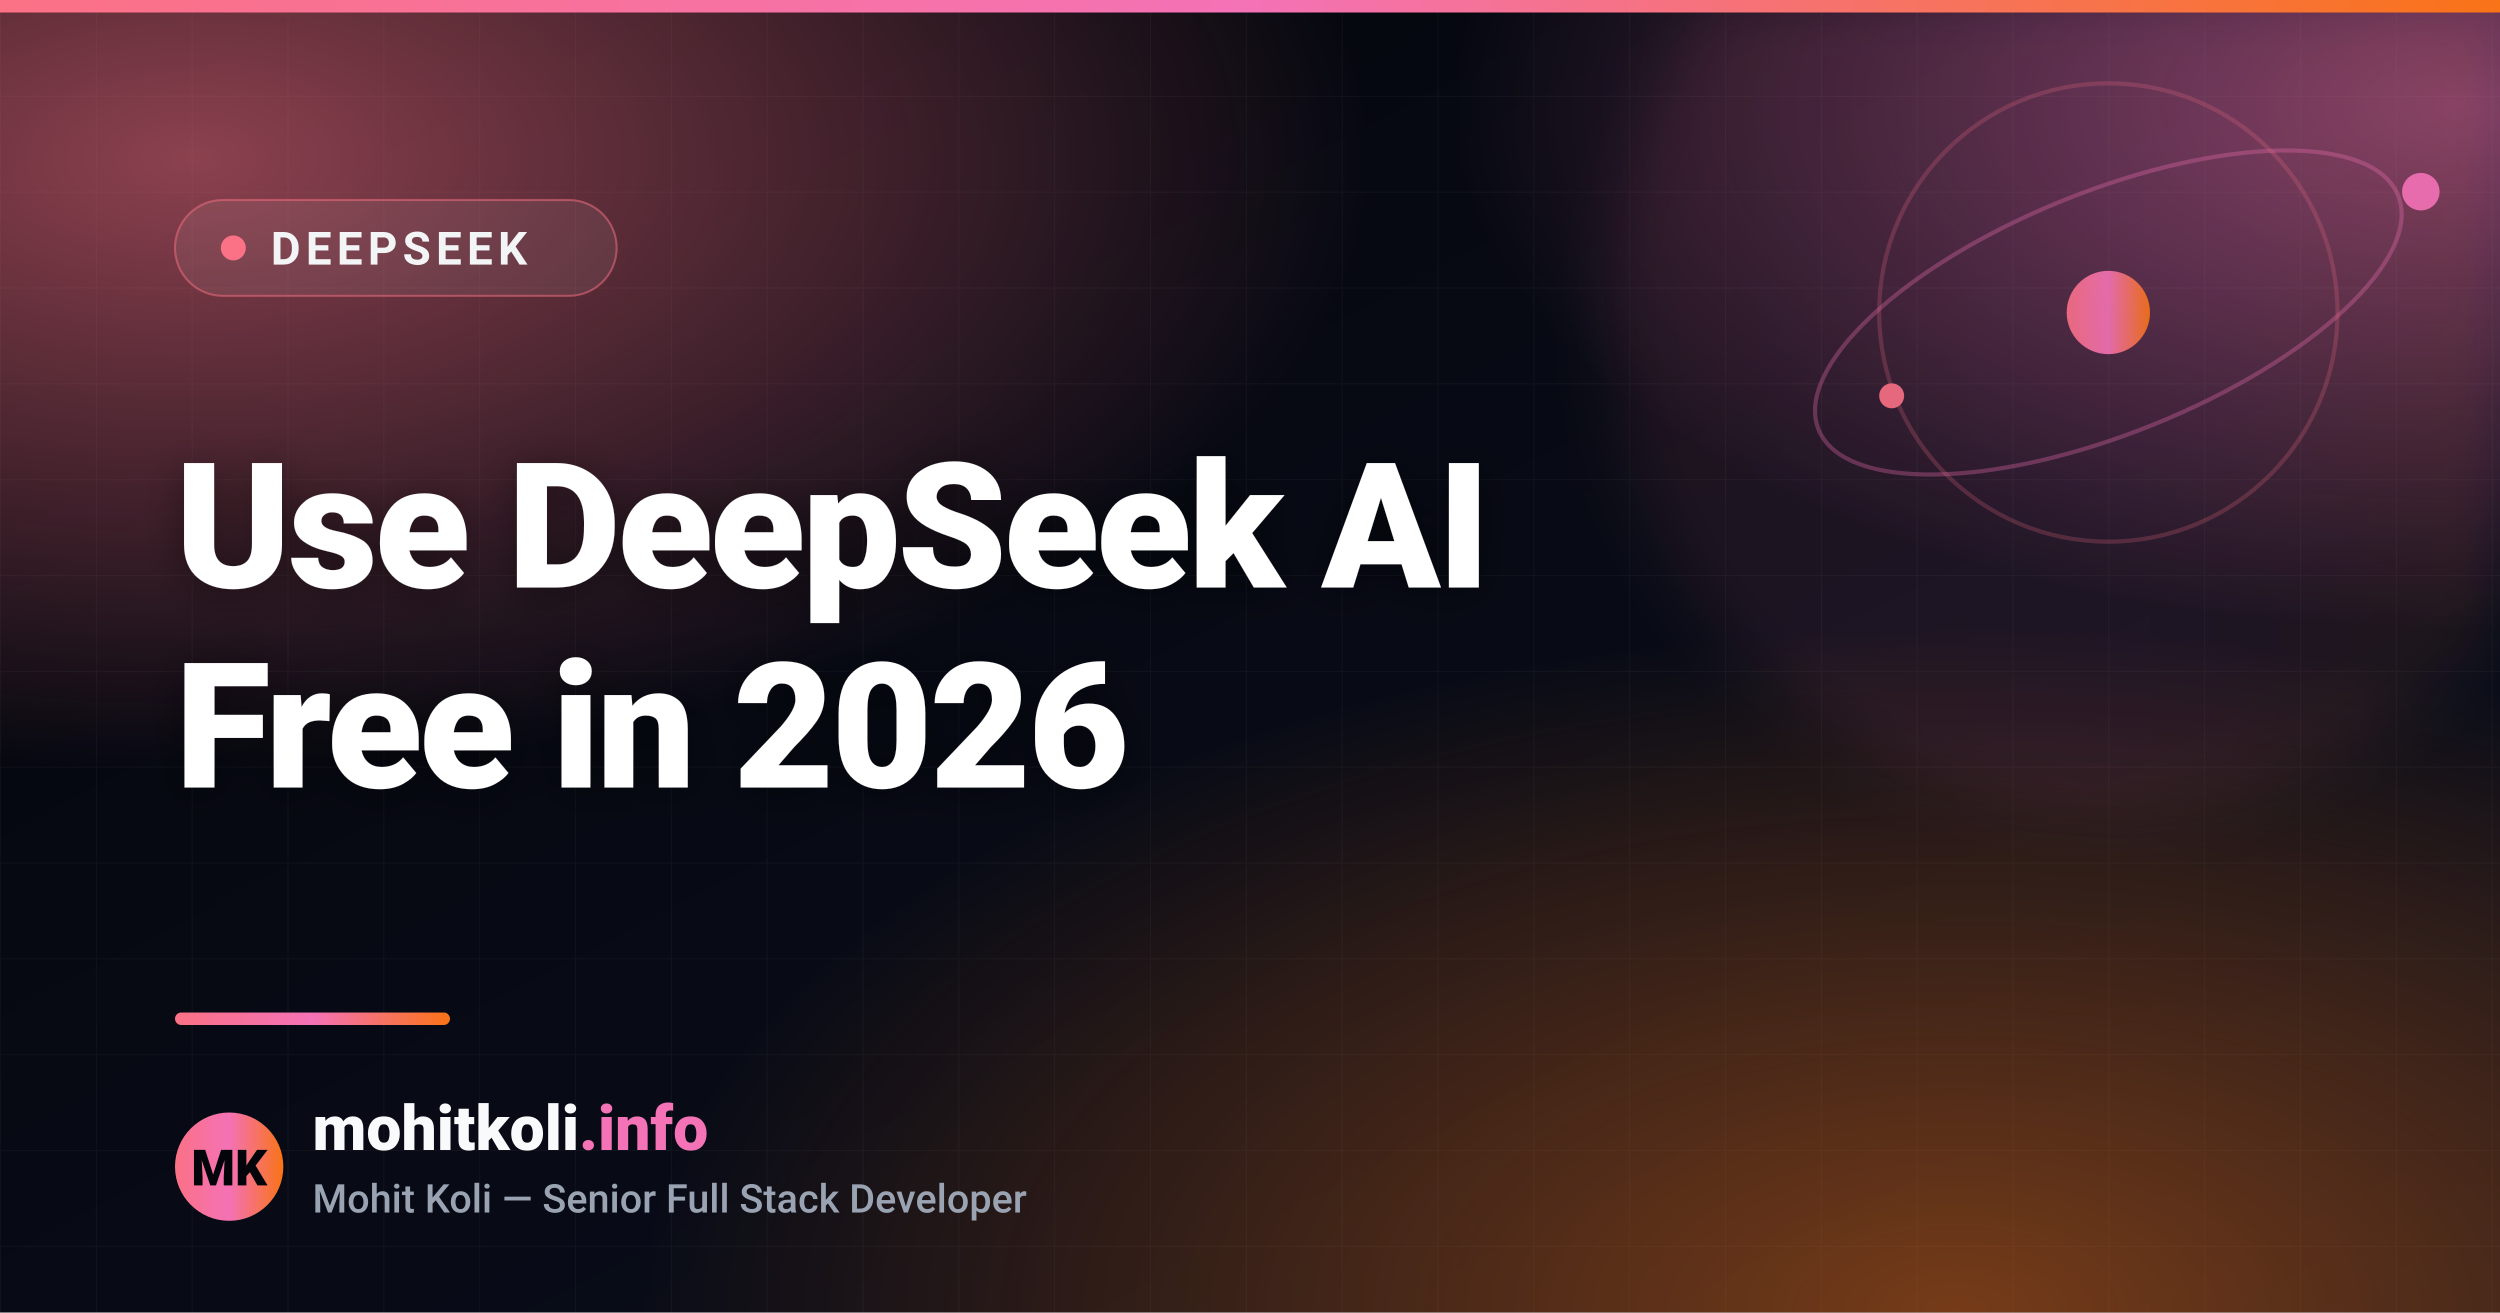
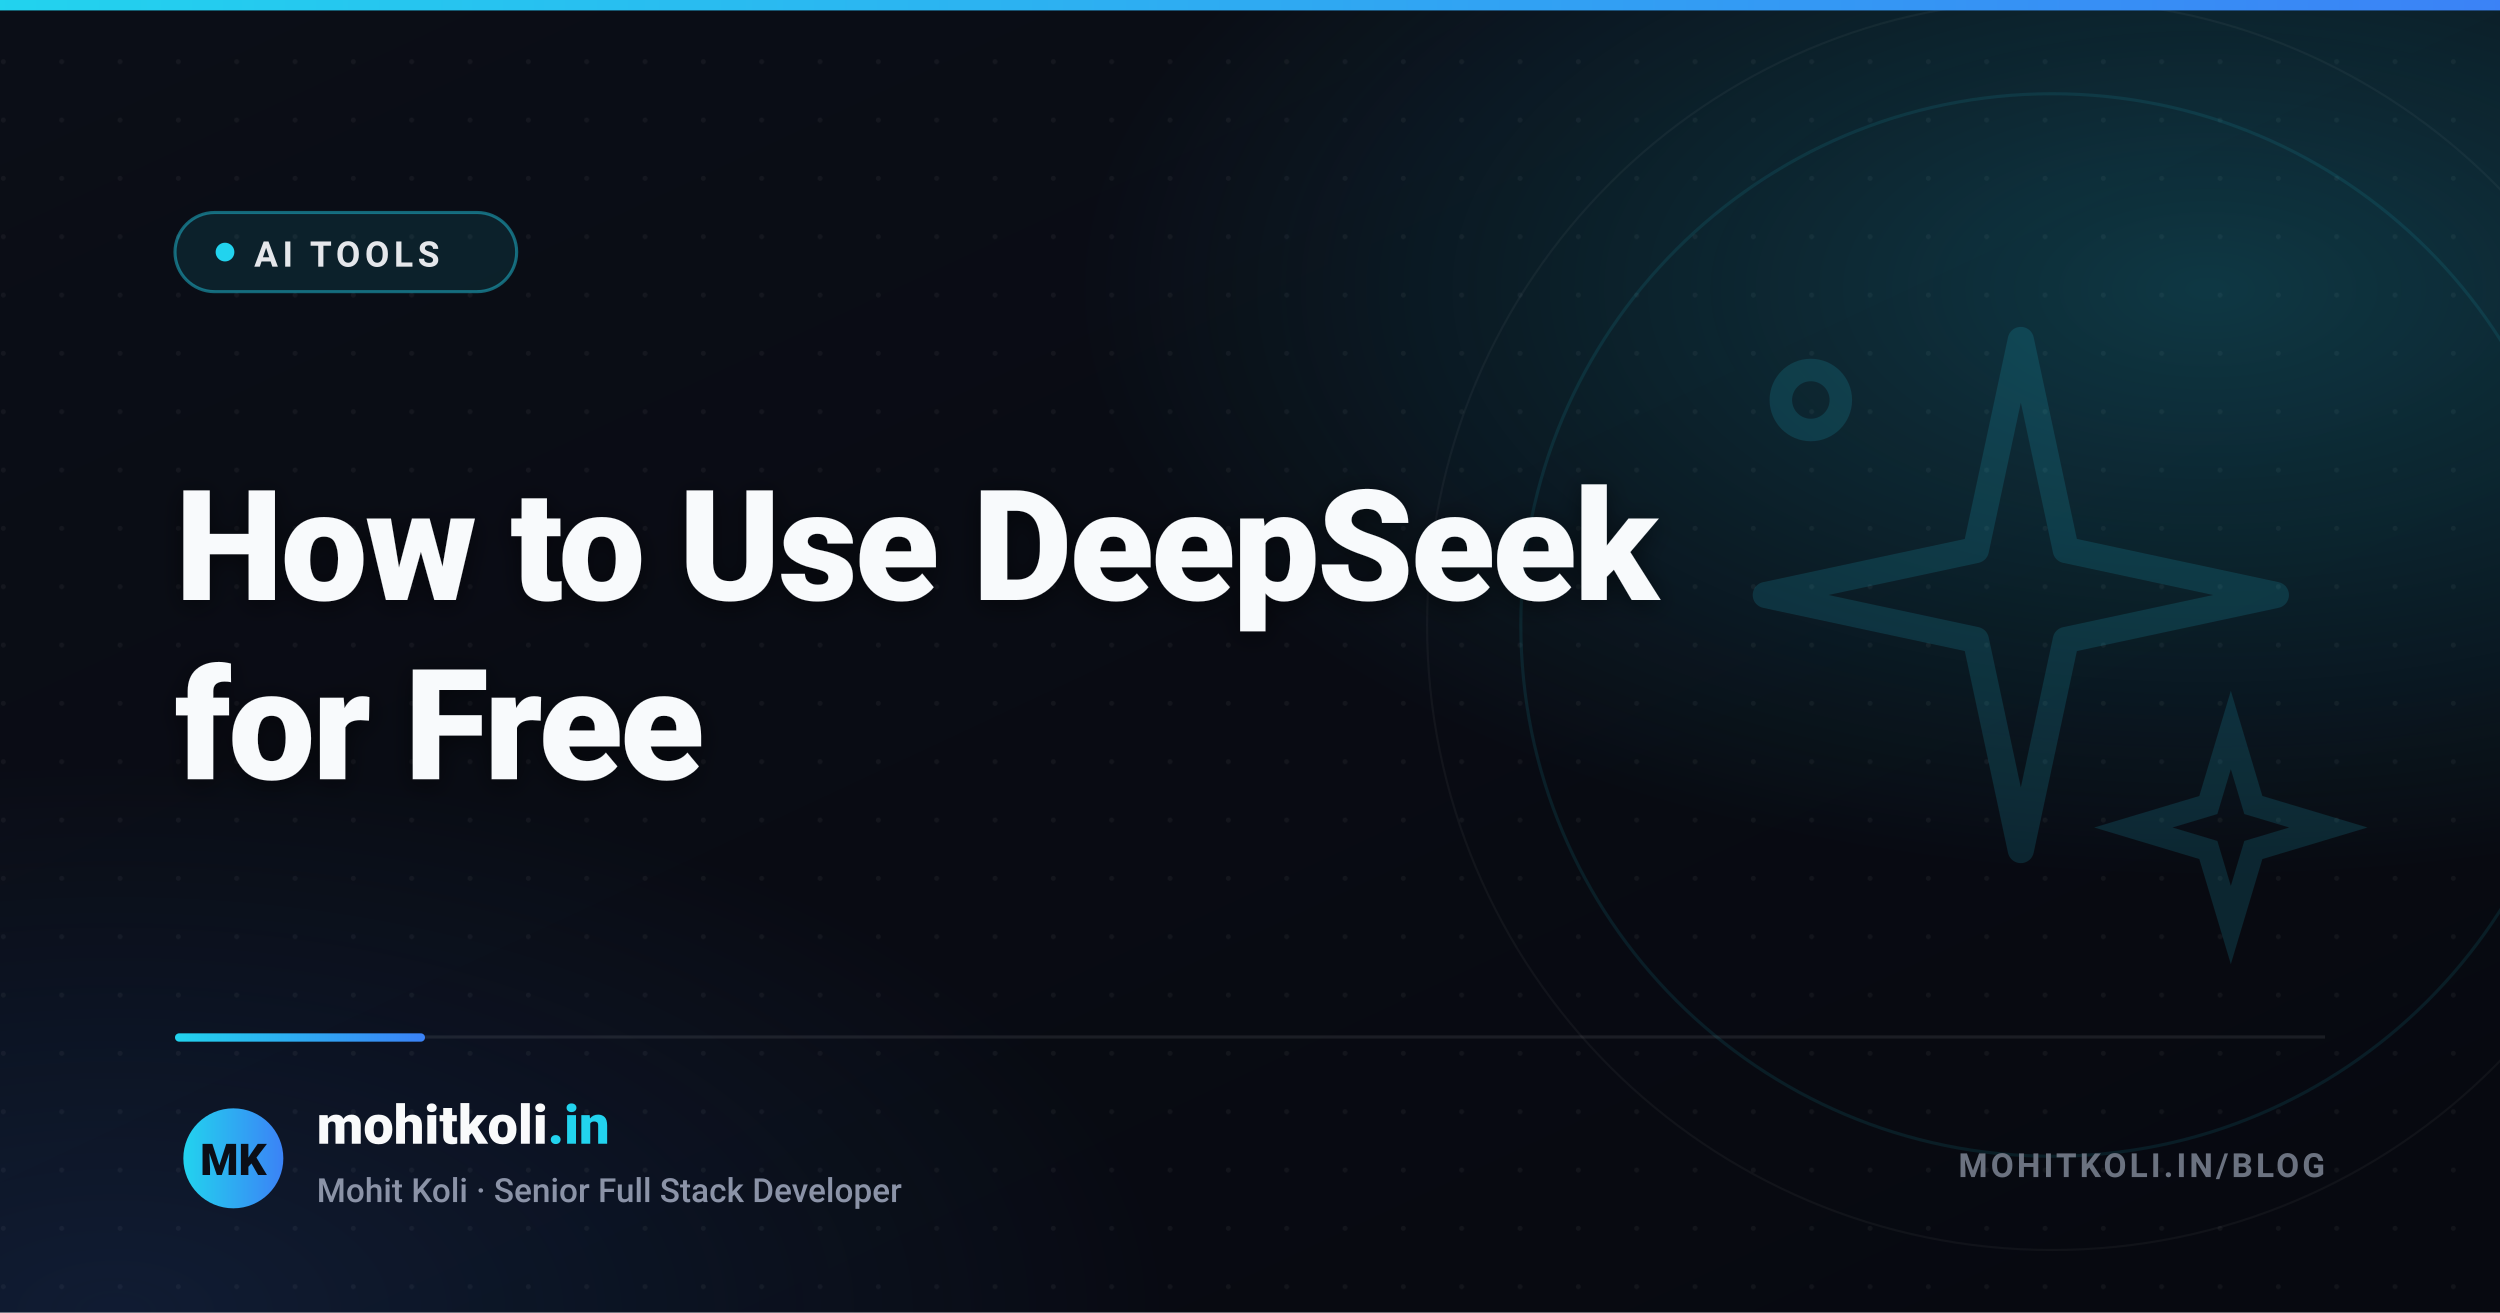
- <svg xmlns="http://www.w3.org/2000/svg" width="1200" height="630" viewBox="0 0 1200 630" role="img" aria-label="Use DeepSeek AI Free in 2026">
+ <svg xmlns="http://www.w3.org/2000/svg" width="1200" height="630" viewBox="0 0 1200 630" role="img" aria-label="How to Use DeepSeek for Free">
  <defs>
-     <linearGradient id="bg" x1="0" y1="0" x2="1" y2="1">
-       <stop offset="0" stop-color="#04050a" />
-       <stop offset="0.55" stop-color="#080b16" />
-       <stop offset="1" stop-color="#0b0f1c" />
+     <linearGradient id="bg" x1="0" y1="0" x2="0.9" y2="1">
+       <stop offset="0" stop-color="#0b0e17" />
+       <stop offset="1" stop-color="#070910" />
    </linearGradient>
-     <radialGradient id="g1" cx="0.08" cy="0.12" r="0.85">
-       <stop offset="0" stop-color="#fb7185" stop-opacity="0.55" />
-       <stop offset="0.55" stop-color="#fb7185" stop-opacity="0" />
+     <radialGradient id="glow" cx="0.88" cy="0.22" r="0.75">
+       <stop offset="0" stop-color="#22d3ee" stop-opacity="0.22" />
+       <stop offset="0.6" stop-color="#22d3ee" stop-opacity="0" />
    </radialGradient>
-     <radialGradient id="g2" cx="0.98" cy="0.08" r="0.8">
-       <stop offset="0" stop-color="#f472b6" stop-opacity="0.5" />
-       <stop offset="0.5" stop-color="#f472b6" stop-opacity="0" />
+     <radialGradient id="glow2" cx="0.05" cy="1" r="0.7">
+       <stop offset="0" stop-color="#3b82f6" stop-opacity="0.14" />
+       <stop offset="0.6" stop-color="#3b82f6" stop-opacity="0" />
    </radialGradient>
-     <radialGradient id="g3" cx="0.78" cy="1.0" r="0.95">
-       <stop offset="0" stop-color="#f97316" stop-opacity="0.45" />
-       <stop offset="0.55" stop-color="#f97316" stop-opacity="0" />
-     </radialGradient>
-     <linearGradient id="bar" x1="0" y1="0" x2="1" y2="0">
-       <stop offset="0" stop-color="#fb7185" />
-       <stop offset="0.5" stop-color="#f472b6" />
-       <stop offset="1" stop-color="#f97316" />
+     <linearGradient id="accent" x1="0" y1="0" x2="1" y2="0">
+       <stop offset="0" stop-color="#22d3ee" />
+       <stop offset="1" stop-color="#3b82f6" />
    </linearGradient>
-     <pattern id="grid" width="46" height="46" patternUnits="userSpaceOnUse">
-       <path d="M46 0H0V46" fill="none" stroke="#ffffff" stroke-opacity="0.035" stroke-width="1" />
+     <pattern id="dots" width="28" height="28" patternUnits="userSpaceOnUse">
+       <circle cx="1.6" cy="1.6" r="1.2" fill="#ffffff" fill-opacity="0.045" />
    </pattern>
-     <filter id="soft" x="-20%" y="-20%" width="140%" height="140%">
-       <feGaussianBlur stdDeviation="14" />
+     <filter id="tshadow" x="-10%" y="-10%" width="120%" height="130%">
+       <feDropShadow dx="0" dy="2" stdDeviation="6" flood-color="#000000" flood-opacity="0.5" />
    </filter>
-     <filter id="tshadow" x="-10%" y="-10%" width="120%" height="130%">
-       <feDropShadow dx="0" dy="3" stdDeviation="10" flood-color="#000000" flood-opacity="0.45" />
-     </filter>
+     <clipPath id="frame">
+       <rect width="1200" height="630" rx="0" />
+     </clipPath>
  </defs>
-   <rect width="1200" height="630" fill="url(#bg)" />
-   <rect width="1200" height="630" fill="url(#grid)" />
-   <rect width="1200" height="630" fill="url(#g1)" />
-   <rect width="1200" height="630" fill="url(#g2)" />
-   <rect width="1200" height="630" fill="url(#g3)" />
-   <g transform="translate(1012 150)" opacity="0.9">
-     <circle r="240" fill="url(#bar)" opacity="0.10" filter="url(#soft)" />
-     <ellipse rx="150" ry="58" fill="none" stroke="#f472b6" stroke-opacity="0.35" stroke-width="2" transform="rotate(-22)" />
-     <ellipse rx="110" ry="110" fill="none" stroke="#fb7185" stroke-opacity="0.25" stroke-width="2" />
-     <circle cx="150" cy="-58" r="9" fill="#f472b6" />
-     <circle cx="-104" cy="40" r="6" fill="#fb7185" />
-     <circle cx="0" cy="0" r="20" fill="url(#bar)" />
-   </g>
-   <rect x="0" y="0" width="1200" height="6" fill="url(#bar)" />
-   <g font-family="'Segoe UI', 'Helvetica Neue', Roboto, Arial, sans-serif">
-     <rect x="84" y="96" rx="23" ry="23" width="212" height="46" fill="#ffffff" fill-opacity="0.07" stroke="#fb7185" stroke-opacity="0.5" />
-     <circle cx="112" cy="119" r="6" fill="#fb7185" />
-     <text x="130" y="127" font-size="22" font-weight="700" letter-spacing="2.5" fill="#f3f4f6">DEEPSEEK</text>
-     <text font-size="84" font-weight="800" fill="#ffffff" letter-spacing="-1.5" filter="url(#tshadow)">
-       <tspan x="84" y="282">Use DeepSeek AI</tspan>
-       <tspan x="84" y="378">Free in 2026</tspan>
-     </text>
-     <rect x="84" y="486" width="132" height="6" rx="3" fill="url(#bar)" />
-     <circle cx="110" cy="560" r="26" fill="url(#bar)" />
-     <text x="110" y="569" font-size="24" font-weight="800" fill="#04050a" text-anchor="middle">MK</text>
-     <text x="150" y="552" font-size="30" font-weight="800" fill="#f9fafb">mohitkoli<tspan fill="#f472b6">.info</tspan>
-     </text>
-     <text x="150" y="582" font-size="19" font-weight="500" fill="#9aa3b2">Mohit Koli — Senior Full Stack Developer</text>
+   <g clip-path="url(#frame)">
+     <rect width="1200" height="630" fill="url(#bg)" />
+     <rect width="1200" height="630" fill="url(#dots)" />
+     <rect width="1200" height="630" fill="url(#glow)" />
+     <rect width="1200" height="630" fill="url(#glow2)" />
+     <g transform="translate(790 120) scale(3.6)" stroke="#22d3ee" opacity="0.14">
+       <path d="M50 12 L56 40 L84 46 L56 52 L50 80 L44 52 L16 46 L44 40 Z" fill="none" stroke-width="3.5" stroke-linejoin="round" />
+       <path d="M78 64 L81 74 L91 77 L81 80 L78 90 L75 80 L65 77 L75 74 Z" fill="none" stroke-width="3" />
+       <circle cx="22" cy="20" r="4" fill="none" stroke-width="3" />
+     </g>
+     <circle cx="985" cy="300" r="255" fill="none" stroke="#22d3ee" stroke-opacity="0.10" stroke-width="1.5" />
+     <circle cx="985" cy="300" r="300" fill="none" stroke="#ffffff" stroke-opacity="0.04" stroke-width="1" />
+     <rect x="0" y="0" width="1200" height="5" fill="url(#accent)" />
+     <g font-family="'Segoe UI', 'Helvetica Neue', Roboto, Arial, sans-serif">
+       <rect x="84" y="102" rx="19" ry="19" width="164" height="38" fill="#22d3ee" fill-opacity="0.10" stroke="#22d3ee" stroke-opacity="0.45" stroke-width="1.5" />
+       <circle cx="108" cy="121" r="4.5" fill="#22d3ee" />
+       <text x="122" y="128" font-size="17" font-weight="700" letter-spacing="2.2" fill="#e5e7eb">AI TOOLS</text>
+       <text font-size="74" font-weight="800" fill="#f8fafc" letter-spacing="-1.2" filter="url(#tshadow)">
+         <tspan x="84" y="288">How to Use DeepSeek</tspan>
+         <tspan x="84" y="374">for Free</tspan>
+       </text>
+       <rect x="84" y="497" width="1032" height="1.5" fill="#ffffff" fill-opacity="0.08" />
+       <rect x="84" y="496" width="120" height="4" rx="2" fill="url(#accent)" />
+       <circle cx="112" cy="556" r="24" fill="url(#accent)" />
+       <text x="112" y="564" font-size="21" font-weight="800" fill="#0b0e17" text-anchor="middle">MK</text>
+       <text x="152" y="549" font-size="26" font-weight="800" fill="#f9fafb">mohitkoli<tspan fill="#22d3ee">.in</tspan>
+       </text>
+       <text x="152" y="577" font-size="16" font-weight="500" fill="#8b93a7">Mohit Koli · Senior Full Stack Developer</text>
+       <text x="1116" y="565" font-size="16" font-weight="600" letter-spacing="1.5" fill="#6b7280" text-anchor="end">MOHITKOLI.IN/BLOG</text>
+     </g>
  </g>
</svg>
